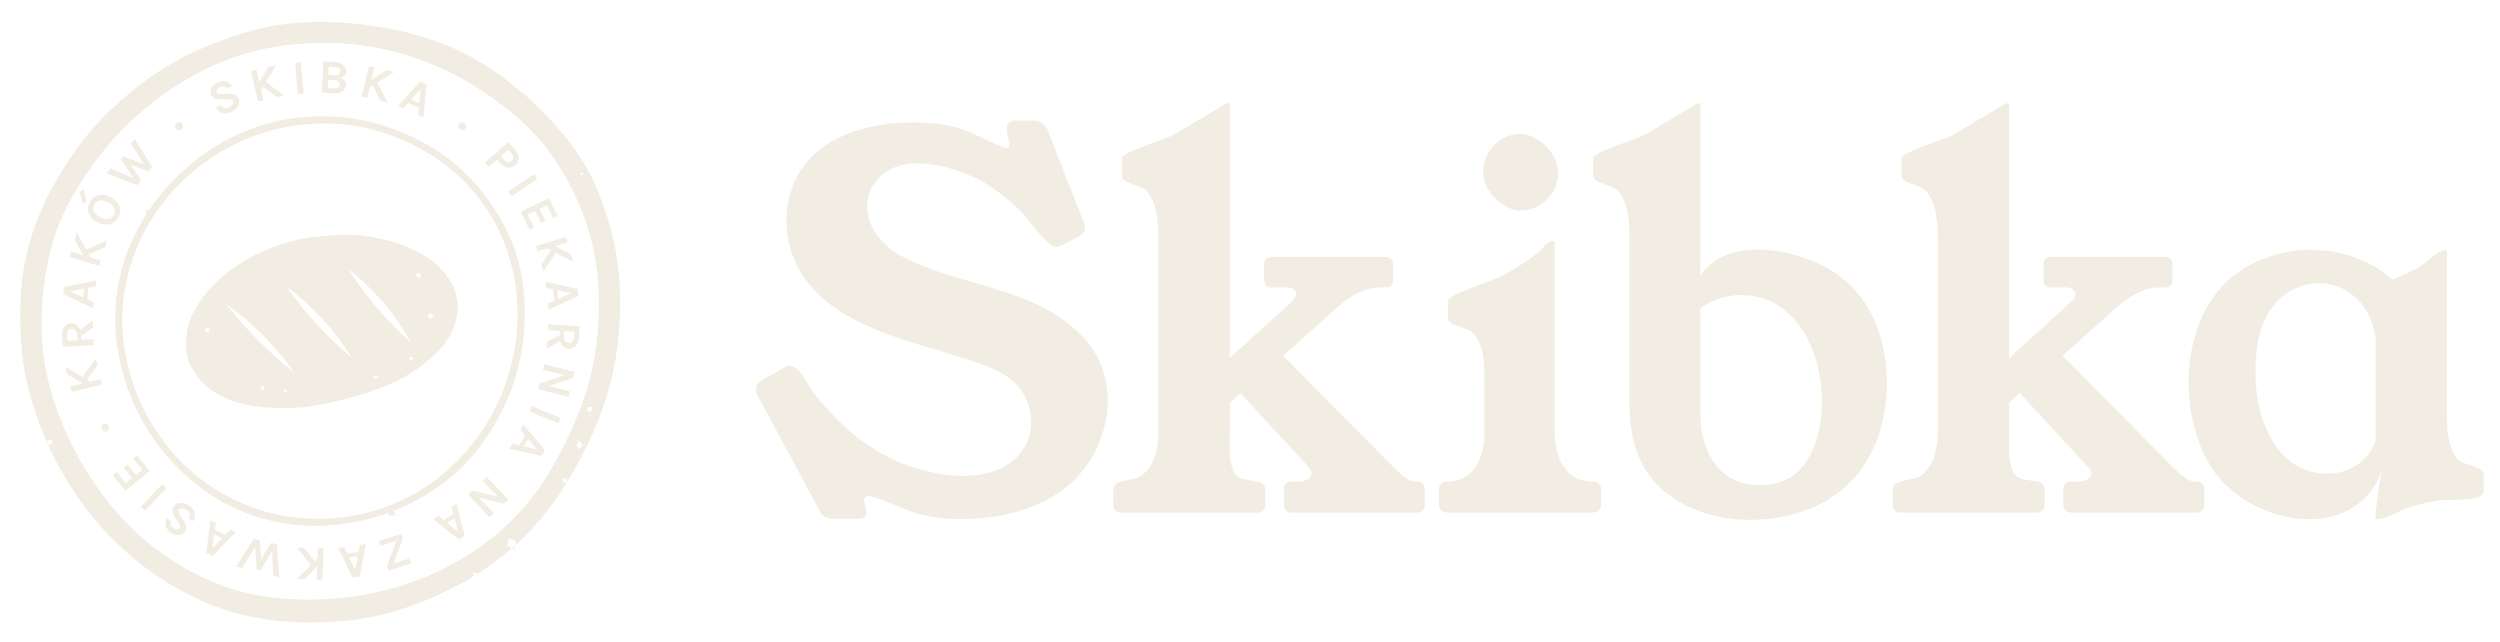
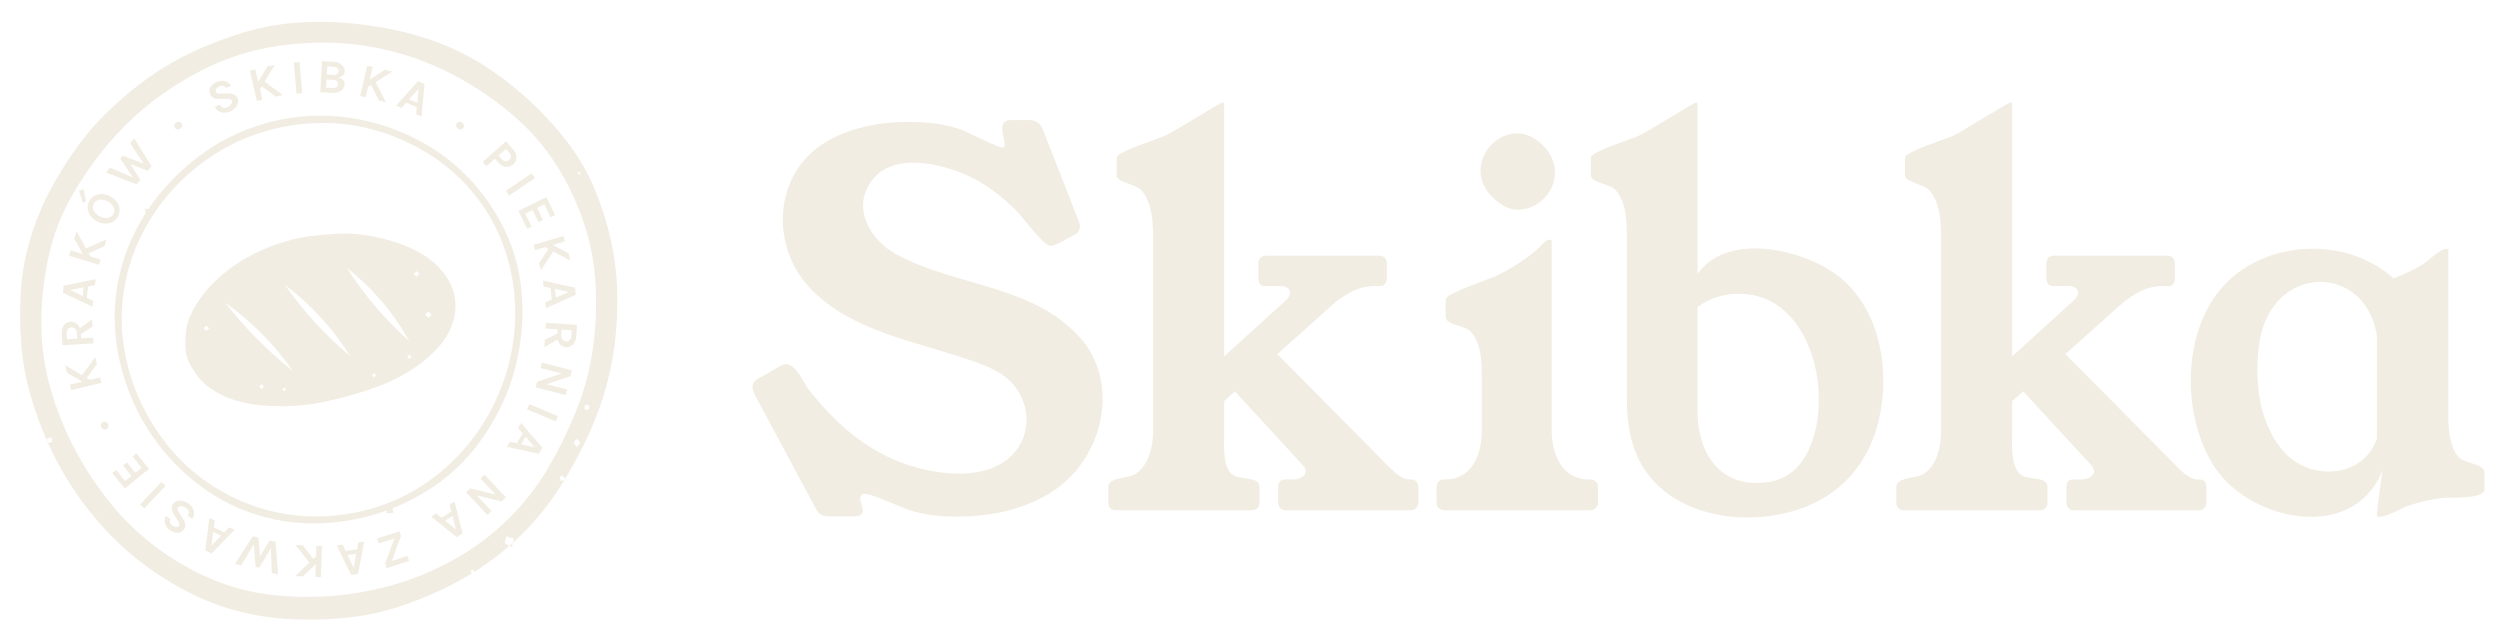
- <svg xmlns="http://www.w3.org/2000/svg" viewBox="0 0 655 168">
+ <svg xmlns="http://www.w3.org/2000/svg" viewBox="0 0 658 168">
  <g fill="#f2ede2">
    <path fill-rule="evenodd" d="M162.46 77.11q.16 6.89-.68 13.65-.88 6.8-2.9 13.27-2.01 6.47-5 12.56-2.93 6.05-6.59 11.76t-8.31 10.63q-4.7 4.95-10.25 8.9-5.54 4-11.72 6.97-6.13 2.99-12.68 5.04-6.6 2.06-13.44 2.73-6.89.68-13.82.38t-13.73-1.97q-6.77-1.68-13.02-4.79-6.22-3.1-11.85-7.22-5.58-4.12-10.33-9.16t-8.57-10.75-6.68-11.93q-2.85-6.26-4.78-12.85T5.63 90.85Q5.04 84 5.46 77.1q.38-6.89 2.31-13.52 1.89-6.64 5.04-12.77 3.15-6.09 7.14-11.63 3.99-5.59 8.95-10.3 4.91-4.7 10.45-8.65 5.59-3.9 11.76-6.76 6.18-2.81 12.73-4.83 6.51-2.01 13.36-2.6Q84 5.46 90.85 6q6.8.54 13.56 2.01 6.72 1.43 13.15 4.08 6.38 2.68 12.14 6.67 5.7 3.95 10.79 8.78 5.04 4.83 9.28 10.42 4.2 5.63 6.89 12.14 2.65 6.46 4.16 13.27t1.64 13.73m-5.67-1.68q.42 8.57-.84 16.93-1.26 8.4-4.46 16.17-3.15 7.77-7.43 15.03-4.33 7.23-10.37 13.15-6.05 5.92-13.4 10.12-7.35 4.24-15.46 6.72-8.15 2.48-16.63 3.24-8.48.75-17.05-.26-8.57-1-16.47-4.53t-14.7-8.82q-6.8-5.34-12-12.1-5.26-6.76-9.08-14.36-3.82-7.65-6-15.88-2.15-8.27-2.02-16.84.12-8.53 2.01-16.88Q14.74 58.8 19 51.4t9.7-13.78q5.5-6.42 12.22-11.5 6.76-5.09 14.4-8.7 7.69-3.57 16.05-5.04 8.4-1.43 16.88-1.1 8.53.39 16.72 2.7 8.23 2.35 15.75 6.46 7.52 4.16 14.15 9.75t11.34 12.9q4.7 7.3 7.44 15.53 2.73 8.23 3.15 16.8m-22.05 68.5-1.85-.88.33-1.89 1.98.63Zm17.09-26.25-.88-1.05.84-1.17.92 1.13Zm-3.02 8.57-1.26.34-.21-1.26 1 .04Zm-136.46-9.62.08-1.21 1.05-.38.21 1.3Zm112.52 33.9-.68.3-.37-.6.63-.37Zm27.97-104.67-.63.09-.13-.55.55-.17Zm2.18 61.91-1.22.04.17-1.21 1.1.08ZM39.9 57.04l-1.64-.34v-1.85l1.8.46Zm-5 6.63-.46.3-.08-.5.46-.3Zm66.74 71.4.3-1.64h1.25l.38 1.56Z" />
    <path fill-rule="evenodd" d="M137.21 76.31q.76 7.69-.5 15.25-1.22 7.56-4.41 14.49t-8.06 12.85q-4.92 5.88-11.39 10-6.46 4.11-13.81 6.38-7.35 2.23-15.08 2.48-7.73.21-15.2-1.93-7.48-2.1-13.9-6.43t-11.43-10.25q-4.96-5.88-8.15-12.89T30.83 91.6Q29.6 84 30.7 76.36q1.14-7.69 4.5-14.62t8.48-12.64 11.5-9.96q6.4-4.2 13.78-6.42 7.35-2.23 15.04-2.27t15.12 2.06 14.07 6.13q6.6 4.03 11.72 9.91t8.36 12.94q3.23 7.1 3.94 14.82m-1.93.3q.8 7.39-.42 14.66-1.22 7.3-4.32 13.98-3.07 6.68-7.82 12.3-4.78 5.64-10.92 9.8-6.13 4.11-13.23 6.3-7.14 2.14-14.57 2.26-7.48.13-14.66-1.93-7.18-2.1-13.48-6.17t-11.09-9.79-7.9-12.52q-3.1-6.76-4.24-14.1-1.17-7.4-.04-14.8 1.14-7.38 4.33-14.06 3.23-6.72 8.15-12.22 4.95-5.55 11.17-9.54 6.17-4.03 13.27-6.13 7.1-2.14 14.53-2.27 7.4-.17 14.58 1.85t13.6 5.92q6.43 3.87 11.39 9.54 5 5.67 7.93 12.55 2.94 6.93 3.74 14.37" />
    <g transform="scale(.42)">
      <defs>
        <path id="a" d="M0 .4c-4 0-7.5-2.3-7.6-6.5h3.5c0 7.1 13.5 1.3 5.3-1.6l-3.8-1.6c-2.2-.8-4.4-2.1-4.6-4.7-.7-7.6 13.4-8.2 14.1-.1H3.5c-1-5.7-11.4-.7-4.6 1.8l4.2 1.7c8 3.1 4.5 11-3.1 11" />
        <path id="b" d="M4.2-19.5h4.9L-3.8-6.3v-4.9zm-4.3 8.1L9.6 0H5.1l-7.7-9.1zM-7-19.5h3.5V0H-7z" />
        <path id="c" d="M-1.8 0v-19.5h3.6V0z" />
        <path id="d" d="M-6.9 0v-19.5H.9c6.6 0 9.8 7.8 3.2 9.7C10.7-8.5 8.6 0 1 0zm3.5-3.1H.9c4.1 0 4.2-5.1 0-5.1h-4.3zm0-13.3v5.1H.8c4 0 4.1-5.1 0-5.1z" />
        <path id="e" d="m-8.7 0 6.6-19.5h4.4L8.7 0H5L3.6-4.2h-7.2L-5 0zm6-6.9h5.5L.1-15.2z" />
        <path id="f" d="M-2.5-8c0-3.1 5-3.1 5 0s-5 3.1-5 0" />
        <path id="g" d="M-6 0v-19.5H.9c9.3 0 9.3 12.4 0 12.4h-3.3V0zm3.6-10.2H.9c4.3 0 4.3-6.2 0-6.2h-3.3z" />
        <path id="h" d="M-6 0v-19.5H6.5v3.1h-9v5.1h8.4v3.1h-8.4v5.1h9V0z" />
        <path id="i" d="M-6.9 0v-19.5H.3c9.6 0 9.7 11.9 0 11.9h-3.6V0zM3.7 0l-5.2-9.1h3.8l6 9.1zm-7-10H0c5.1 0 5.3-6.4.3-6.4h-3.6z" />
        <path id="j" d="M-8-19.5h3.8L4.7-5.6h-.3v-13.9H8V0H4.4l-9.5-14.7h.6V0H-8z" />
        <path id="k" d="M-7.2 0v-3.1L4.1-17.5v1.3H-7.2v-3.3H7.5v3.1L-3.1-2.8l-.1-.5 10.7.1V0z" />
        <path id="l" d="M-13.3-19.5h4l4.7 16.4h-.9l4.6-15.1h2.4L6.4-3.4h-.9l5-16.1h4L7.8 0H4.1L.3-11.5h.3L-3.2 0h-3.7z" />
        <path id="m" d="M0 .4c-11.8 0-11.9-20.2 0-20.3C11.9-19.9 11.9.4 0 .4m0-3.2c7.1 0 7.1-13.9 0-13.9S-7.1-2.8 0-2.8m-.9-18.8L-2.6-23 3-28.6l2.4 1.9z" />
      </defs>
      <use href="#a" transform="rotate(-23.22 241.14 -315.7)" />
      <use href="#b" transform="rotate(-13.1 352.58 -699.86)" />
      <use href="#c" transform="rotate(-5 763.74 -2119.12)" />
      <use href="#d" transform="rotate(3.07 -982.13 3902.64)" />
      <use href="#b" transform="rotate(13.25 -149.8 1031.8)" />
      <use href="#e" transform="rotate(23.3 -40.68 656.1)" />
      <use href="#f" transform="rotate(36.05 10.89 478.37)" />
      <use href="#g" transform="rotate(48.54 35.65 392.77)" />
      <use href="#c" transform="rotate(56.2 45.7 358.28)" />
      <use href="#h" transform="rotate(63.89 53.5 331.37)" />
      <use href="#b" transform="rotate(73.7 61.34 304.41)" />
      <use href="#e" transform="rotate(83.75 67.7 282.55)" />
      <use href="#i" transform="rotate(93.73 72.85 264.67)" />
      <use href="#j" transform="rotate(104.26 77.43 248.77)" />
      <use href="#c" transform="rotate(112.75 80.74 237.51)" />
      <use href="#e" transform="rotate(120.68 83.46 227.96)" />
      <use href="#j" transform="rotate(136.47 88.41 210.95)" />
      <use href="#e" transform="rotate(146.9 91.35 200.73)" />
      <use href="#k" transform="rotate(162.16 95.44 186.7)" />
      <use href="#e" transform="rotate(172.05 97.97 177.93)" />
      <use href="#b" transform="rotate(182.1 100.53 169.16)" />
      <use href="#l" transform="rotate(193.84 103.5 158.88)" />
      <use href="#e" transform="rotate(205.42 106.57 148.46)" />
      <use href="#a" transform="rotate(215.36 109.23 139.13)" />
      <use href="#c" transform="rotate(223.37 111.53 131.22)" />
      <use href="#h" transform="rotate(231.06 113.86 123.2)" />
      <use href="#f" transform="rotate(243.58 117.96 109.04)" />
      <use href="#b" transform="rotate(256.51 122.85 92.15)" />
      <use href="#i" transform="rotate(-93.33 127.37 76.7)" />
      <use href="#e" transform="rotate(-83.35 132.62 58.66)" />
      <use href="#b" transform="rotate(-73.31 138.97 36.6)" />
      <use href="#m" transform="rotate(-62.91 147.39 7.5)" />
      <use href="#l" transform="rotate(-50.75 161.17 -39.78)" />
      <use href="#f" transform="rotate(-36.05 189.11 -136.26)" />
    </g>
    <path fill-rule="evenodd" d="M118.23 74.05q1.1 1.97 1.47 4.2.38 2.22 0 4.53t-1.55 4.62q-1.18 2.27-3.11 4.37-1.98 2.1-4.41 3.95-2.48 1.85-5.42 3.44-2.94 1.56-6.17 2.73-3.28 1.22-6.64 2.14-3.4.93-6.8 1.68-3.4.72-6.77 1.01t-6.55.17q-3.19-.08-6.17-.55-2.98-.5-5.55-1.42-2.56-.97-4.66-2.36-2.1-1.34-3.57-3.15-1.43-1.8-2.48-3.82-1-1.97-1.05-4.24-.08-2.27.21-4.58.3-2.27 1.52-4.58 1.17-2.35 2.85-4.57t4-4.33q2.26-2.1 5.03-3.9 2.77-1.85 5.97-3.32T75 63.59q3.45-1.05 6.93-1.47 3.49-.42 6.93-.59 3.4-.17 6.55.25t6.01 1.18q2.9.75 5.46 1.8 2.52 1.1 4.75 2.44 2.18 1.39 3.82 3.1 1.64 1.77 2.77 3.75m-58.97 5.58q10.46 7.48 17.85 18.02-10-7.94-17.85-18.02M75 75.01q10.33 7.77 17.18 18.73Q82.39 85.51 75 75.01m16.3-4.5q10.16 8.03 16.46 19.33-9.57-8.53-16.46-19.32m-23.1 31.21.63-.63.63.63-.63.63Zm40.7-29.65.75-.71.72.71-.72.76Zm-34.57 30.41.5-.5.47.5-.47.5Zm32.84-8.57.6-.59.54.6-.55.54Zm-9.28 4.87.55-.58.59.58-.6.6Zm14.03-15.96.84-.84.84.84-.84.84ZM53.59 86.4l.76-.71.71.71-.71.72Z" />
  </g>
-   <path fill="#f2ede2" d="M278.3 64.2c-.7.2-1.3.6-2 .5-2.2-.6-7.1-7.6-9-9.5-3.3-3.1-6.8-6-10.8-8.1-7.3-3.8-21.5-7.7-27.3.8-4.9 7-.2 15.1 6.3 18.8 15.4 8.7 36.1 8 48.8 22.2 10.3 11.5 6.3 30.2-5.5 39.2-8.4 6.3-19.5 8.3-29.8 7.8-3-.1-6-.6-8.9-1.4-2.5-.7-11-4.8-12.7-4.5-3.1.4 2.5 5.9-2.6 5.9h-6.7c-1.4 0-2.7-.6-3.3-1.9l-16.3-30.4c-.7-1.5-.7-3 1-3.9l5.9-3.4c3.4-2.2 5.8 4 7.3 6 1.9 2.5 4 4.9 6.2 7.1 4.2 4.4 9.2 8.1 14.7 10.8 9.4 4.6 27.3 8.1 34.4-2.4 4.3-6.5 1.9-15.3-4.4-19.3-3.8-2.5-8.3-3.7-12.6-5.1-13.1-4.2-28.4-7.3-38.1-17.9-9.9-10.7-9.3-28.8 3.2-37.3 8.4-5.7 20.1-6.9 30-5.7 2.4.3 4.8.9 7.1 1.7 1.6.6 9.8 4.9 10.8 4.6 1.8-.4-2.8-7.2 2.2-7.2h4.8c1.6 0 2.8.9 3.4 2.3l9.4 24c.7 1.5.7 3-1 3.9zm93.2 62c1.2 0 1.8.9 1.8 2v4c0 1.3-.8 2.1-2 2.1h-32.9c-1.2 0-2-.8-2-2.1v-4.1c0-1.1.6-1.9 1.8-1.9h2c2.5 0 4.8-1.7 2.5-4L325 103l-2.8 2.6v7.9c0 3.2-.5 8.6 1.8 11.1 1.9 2.1 7.5.4 7.5 3.6v4c0 1.3-.8 2.1-2 2.1h-35.8c-1.3 0-2-.8-2-2.1v-4c0-2.8 5.4-2.1 7.4-3.6 3.3-2.4 4.4-7.2 4.4-11.1V63.2c0-4.2-.1-9.3-2.8-12.8-1.7-2.2-6.8-2.2-6.8-4.3v-4.6c0-1.6 10.7-4.8 12.8-5.8 1.9-.8 14.4-8.7 15-8.7h.2q.3 0 .3.3v66.5l16.4-14.9c1.8-1.8.9-3.6-1.6-3.6h-4.1c-1.2 0-1.7-.9-1.7-2v-4c0-1.3.7-2 2-2H363c1.2 0 2 .7 2 2v4c0 1.1-.6 2-1.8 2h-1.6c-6.2 0-10.8 4.8-15.1 8.7l-10.3 9.2 28.6 28.9c1.7 1.6 3.8 4.1 6.3 4.1zm46 0c1.3 0 2 .8 2 2v4c0 1.4-1 2.1-2.3 2.1h-37.9c-1.3 0-2.3-.7-2.3-2.1v-4c0-1.2.8-2 2-2h.3c7 0 9.6-6.6 9.6-12.7V99.3c0-4-.1-9-2.9-12-1.5-1.8-6.6-1.6-6.6-4v-4.5c0-1.6 11.2-5.1 13.4-6.2 3.5-1.7 6.8-3.8 9.9-6.2.8-.6 2.9-3.3 3.9-3.3h.4q.3 0 .3.3v49.9c0 6.2 2.8 12.9 9.8 12.9zm-19.2-91.1c2.4 0 4.5 1.2 6.2 2.7 7.9 7.1 1.9 17.4-6.2 17.4-2.2 0-4.1-1.2-5.8-2.6-8.2-6.9-2.2-17.5 5.8-17.5m28.6 28.1c0-4.2 0-9.5-2.8-13-1.7-2-6.7-2-6.7-4.1v-4.6c0-1.6 10.6-4.8 12.7-5.8 1.9-.8 14.4-8.7 15-8.7h.1q.3 0 .3.3v44.8c8.1-11.6 29.4-6.2 38.1 1.5 10 8.8 12.5 24 9.7 36.5-1.7 8-6.1 15.2-12.8 19.8-14.2 9.8-39.7 8.7-49.5-7-3.2-5.2-4.1-11.5-4.1-17.5zm18.6 45.1c0 10.7 5.7 20 17.6 18.7 4.1-.4 7.5-2.3 9.9-5.7 9-12.7 4.1-42.4-15.1-43.9-4.5-.4-8.8.7-12.4 3.4zm130.2 17.9c1.3 0 1.8.9 1.8 2v4c0 1.3-.8 2.1-2 2.1h-32.9c-1.2 0-2-.8-2-2.1v-4.1c0-1.1.6-1.9 1.8-1.9h2c2.5 0 4.9-1.7 2.5-4L529.2 103l-2.8 2.6v7.9c0 3.2-.5 8.6 1.8 11.1 1.9 2.1 7.5.4 7.5 3.6v4c0 1.3-.8 2.1-2 2.1h-35.8c-1.3 0-2-.8-2-2.1v-4c0-2.8 5.4-2.1 7.4-3.6 3.3-2.4 4.4-7.2 4.4-11.1V63.2c0-4.2-.1-9.3-2.8-12.8-1.6-2.2-6.7-2.2-6.7-4.3v-4.6c0-1.6 10.6-4.8 12.7-5.8 1.9-.8 14.4-8.7 15-8.7h.3c.1 0 .2.1.2.3v66.5l16.4-14.9c1.8-1.8.9-3.6-1.6-3.6h-4c-1.3 0-1.8-.9-1.8-2v-4c0-1.3.8-2 2-2h29.8c1.2 0 2 .7 2 2v4c0 1.1-.6 2-1.8 2h-1.6c-6.1 0-10.8 4.8-15.1 8.7l-10.3 9.2 28.6 28.9c1.7 1.6 3.8 4.1 6.3 4.1zm65.4-16.7c0 3.4.4 8.2 2.9 10.9 1.6 1.6 6.7 1.7 6.7 3.9v4.5c0 2.7-9 2-11.5 2.3-2.8.4-5.6 1-8.2 1.9-2.3.7-5.6 3-8 3h-.4c-.4 0-.2-1.2-.2-1.5q.6-5.4 1.5-10.8c-7.5 19.3-34.7 13.5-44.1-.6-8.4-12.6-8.7-33.1.2-45.4 10.4-14.5 33.7-16.3 46.8-4.4 2.6-1.1 5.2-2.2 7.6-3.7 1.6-.9 4.4-4.1 6.3-4.1h.2c.1 0 .2.1.2.3zm-18.7-21.1c-2.9-19.2-27.6-19.2-30.9 1.6-1.5 9.8-.3 22.1 7 29.5 6.9 7.1 20.4 6.2 23.9-4.1z" />
+   <path fill="#f2ede2" d="M278.3 64.2c-.7.2-1.3.6-2 .5-2.2-.6-7.1-7.6-9-9.5-3.3-3.1-6.8-6-10.8-8.1-7.3-3.8-21.5-7.7-27.3.8-4.9 7-.2 15.1 6.3 18.8 15.4 8.7 36.1 8 48.8 22.2 10.3 11.5 6.3 30.2-5.5 39.2-8.4 6.3-19.5 8.3-29.8 7.8-3-.1-6-.6-8.9-1.4-2.5-.7-11-4.8-12.7-4.5-3.1.4 2.5 5.9-2.6 5.9h-6.7c-1.4 0-2.7-.6-3.3-1.9l-16.3-30.4c-.7-1.5-.7-3 1-3.9l5.9-3.4c3.4-2.2 5.8 4 7.3 6 1.9 2.5 4 4.9 6.2 7.1 4.2 4.4 9.2 8.1 14.7 10.8 9.4 4.6 27.3 8.1 34.4-2.4 4.3-6.5 1.9-15.3-4.4-19.3-3.8-2.5-8.3-3.7-12.6-5.1-13.1-4.2-28.4-7.3-38.1-17.9-9.9-10.7-9.3-28.8 3.2-37.3 8.4-5.7 20.1-6.9 30-5.7 2.4.3 4.8.9 7.1 1.7 1.6.6 9.8 4.9 10.8 4.6 1.8-.4-2.8-7.2 2.2-7.2h4.8c1.6 0 2.8.9 3.4 2.3l9.4 24c.7 1.5.7 3-1 3.9zm93.2 62c1.2 0 1.8.9 1.8 2v4c0 1.3-.8 2.1-2 2.1h-32.9c-1.2 0-2-.8-2-2.1v-4.1c0-1.1.6-1.9 1.8-1.9h2c2.5 0 4.8-1.7 2.5-4L325 103l-2.8 2.6v7.9c0 3.2-.5 8.6 1.8 11.1 1.9 2.1 7.5.4 7.5 3.6v4c0 1.3-.8 2.1-2 2.1h-35.8c-1.3 0-2-.8-2-2.1v-4c0-2.8 5.4-2.1 7.4-3.6 3.3-2.4 4.4-7.2 4.4-11.1V63.2c0-4.2-.1-9.3-2.8-12.8-1.7-2.2-6.8-2.2-6.8-4.3v-4.6c0-1.6 10.7-4.8 12.8-5.8 1.9-.8 14.4-8.7 15-8.7h.2q.3 0 .3.3v66.5l16.4-14.9c1.8-1.8.9-3.6-1.6-3.6h-4.1c-1.2 0-1.7-.9-1.7-2v-4c0-1.3.7-2 2-2H363c1.2 0 2 .7 2 2v4c0 1.1-.6 2-1.8 2h-1.6c-6.2 0-10.8 4.8-15.1 8.7l-10.3 9.2 28.6 28.9c1.7 1.6 3.8 4.1 6.3 4.1zm47.1 0c1.2 0 2 .8 2 2v4c0 1.4-1 2.1-2.3 2.1h-37.9c-1.3 0-2.3-.7-2.3-2.1v-4c0-1.2.7-2 2-2h.3c7 0 9.6-6.6 9.6-12.7V99.3c0-4-.1-9-2.9-12-1.6-1.8-6.6-1.6-6.6-4v-4.5c0-1.6 11.1-5.1 13.3-6.2 3.6-1.7 6.9-3.8 9.9-6.2.9-.6 3-3.3 4-3.3h.4q.3 0 .3.3v49.9c0 6.2 2.7 12.9 9.8 12.9zm-19.2-91.1c2.4 0 4.5 1.2 6.2 2.7 7.8 7.1 1.9 17.4-6.2 17.4-2.2 0-4.2-1.2-5.8-2.6-8.2-6.9-2.2-17.5 5.8-17.5m28.8 28.1c0-4.2 0-9.5-2.8-13-1.7-2-6.7-2-6.7-4.1v-4.6c0-1.6 10.6-4.8 12.7-5.8 1.9-.8 14.4-8.7 15-8.7h.2c.1 0 .2.1.2.3v44.8c8.1-11.6 29.4-6.2 38.2 1.5 10 8.8 12.4 24 9.6 36.5-1.7 8-6.1 15.2-12.8 19.8-14.1 9.8-39.7 8.7-49.4-7-3.2-5.2-4.2-11.5-4.2-17.5zm18.6 45.1c0 10.7 5.7 20 17.7 18.7 4.1-.4 7.5-2.3 9.9-5.7 8.9-12.7 4.1-42.4-15.1-43.9-4.5-.4-8.8.7-12.5 3.4zM579 126.2c1.2 0 1.7.9 1.7 2v4c0 1.3-.7 2.1-2 2.1h-32.8c-1.3 0-2-.8-2-2.1v-4.1c0-1.1.5-1.9 1.7-1.9h2c2.6 0 4.9-1.7 2.6-4L532.5 103l-2.9 2.6v7.9c0 3.2-.5 8.6 1.9 11.1 1.8 2.1 7.4.4 7.4 3.6v4c0 1.3-.8 2.1-2 2.1h-35.8c-1.3 0-2-.8-2-2.1v-4c0-2.8 5.5-2.1 7.4-3.6 3.4-2.4 4.4-7.2 4.4-11.1V63.2c0-4.2-.1-9.3-2.8-12.8-1.6-2.2-6.7-2.2-6.7-4.3v-4.6c0-1.6 10.6-4.8 12.7-5.8 1.9-.8 14.4-8.7 15-8.7h.3c.2 0 .2.1.2.3v66.5L546 78.9c1.8-1.8.9-3.6-1.6-3.6h-4c-1.2 0-1.8-.9-1.8-2v-4c0-1.3.8-2 2-2h29.8c1.2 0 2 .7 2 2v4c0 1.1-.5 2-1.7 2H569c-6.1 0-10.8 4.8-15.1 8.7l-10.3 9.2 28.7 28.9c1.6 1.6 3.7 4.1 6.3 4.1zm65.4-16.7c0 3.4.3 8.2 2.8 10.9 1.6 1.6 6.7 1.7 6.7 3.9v4.5c0 2.7-9 2-11.4 2.3-2.8.4-5.7 1-8.3 1.9-2.3.7-5.6 3-7.9 3h-.4c-.5 0-.3-1.2-.2-1.5.3-3.6.9-7.2 1.4-10.8-7.5 19.3-34.7 13.5-44.1-.6-8.4-12.6-8.7-33.1.2-45.4 10.5-14.5 33.7-16.3 46.8-4.4 2.6-1.1 5.2-2.2 7.6-3.7 1.6-.9 4.5-4.1 6.4-4.1h.1q.3 0 .3.3zm-18.8-21.1c-2.9-19.2-27.6-19.2-30.9 1.6-1.5 9.8-.3 22.1 7 29.5 6.9 7.1 20.5 6.2 23.9-4.1z" />
</svg>
